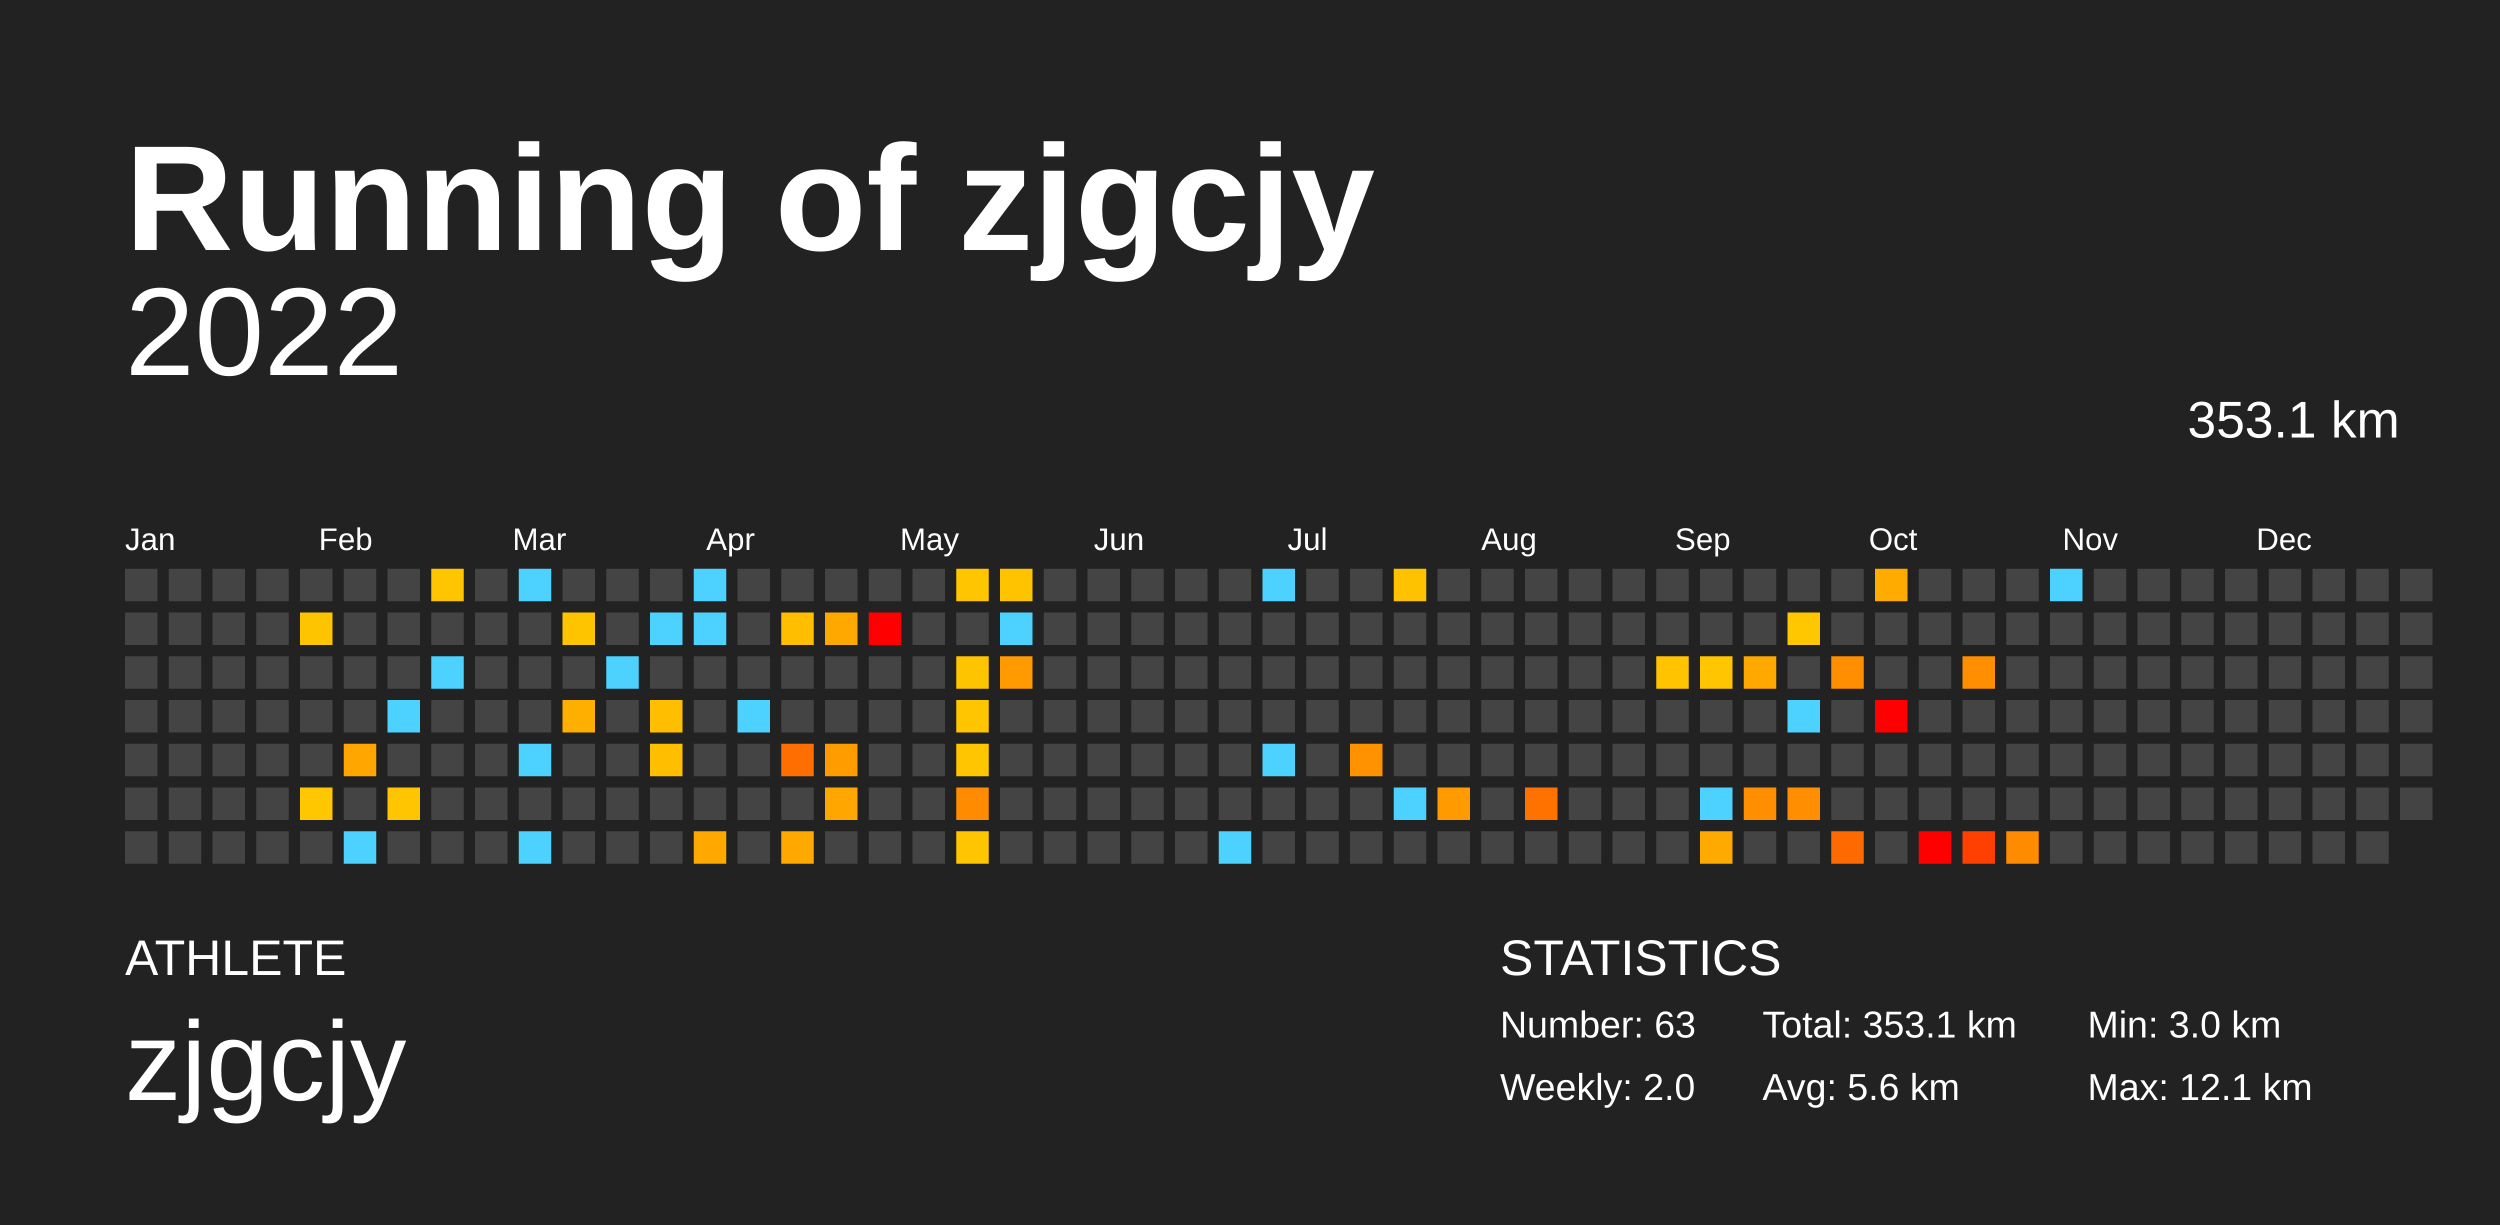
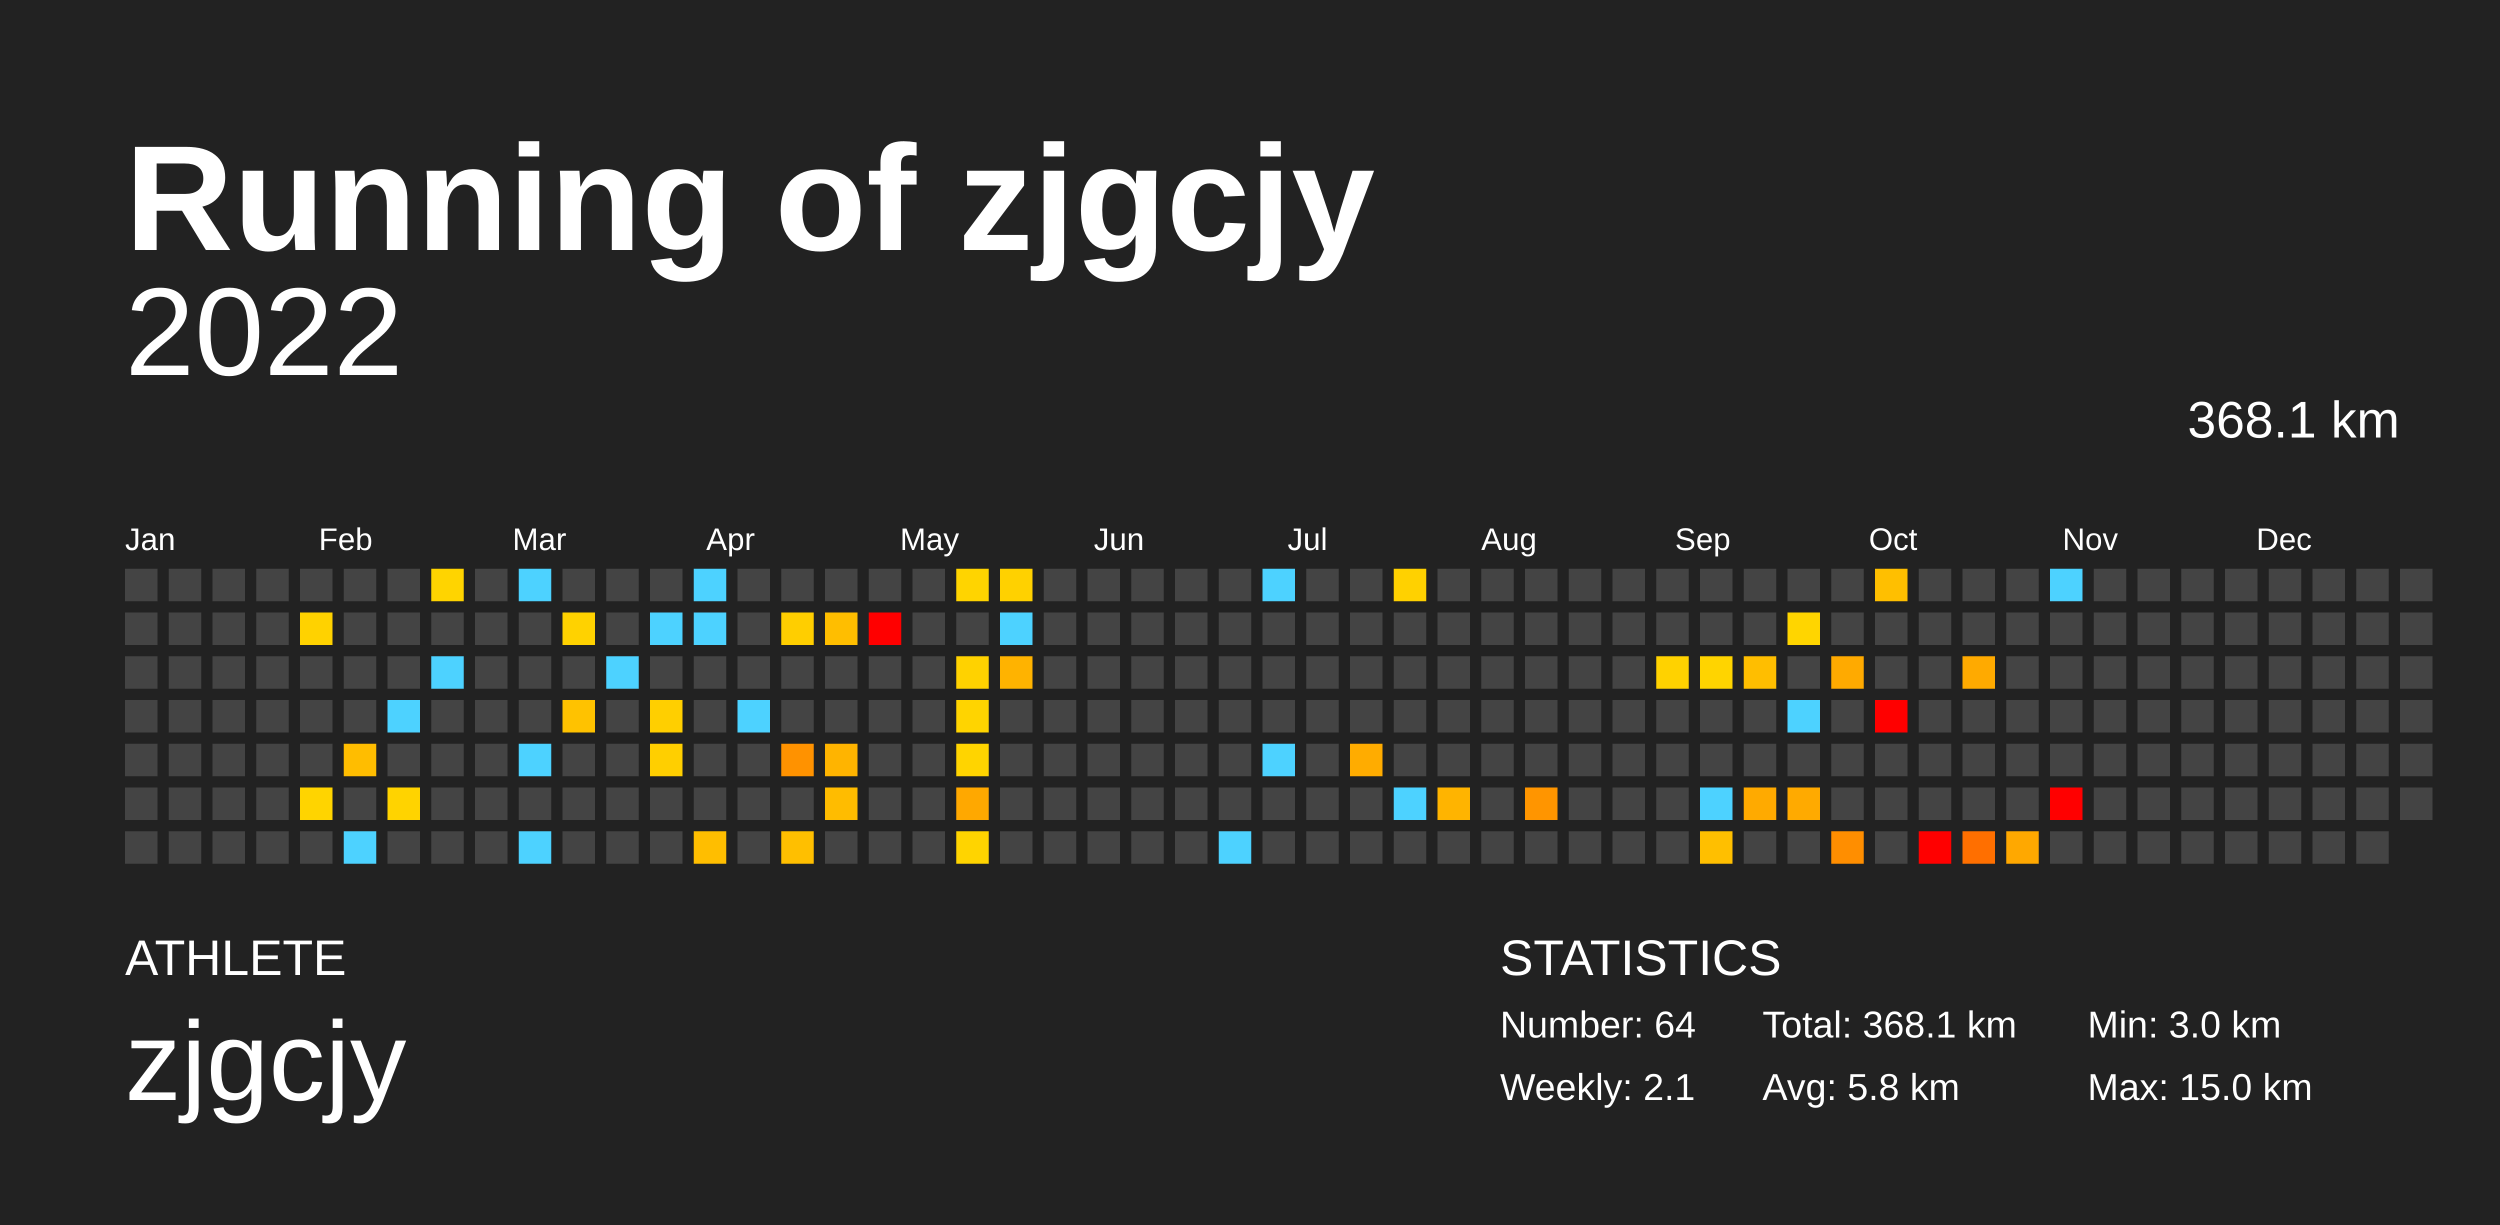
<svg xmlns="http://www.w3.org/2000/svg" baseProfile="full" height="98mm" version="1.1" viewBox="0,0,200,98" width="200mm">
  <defs />
  <rect fill="#222222" height="98" width="200" x="0" y="0" />
  <text fill="#FFFFFF" style="font-size:12px; font-family:Arial; font-weight:bold;" x="10" y="20">Running of zjgcjy</text>
  <text fill="#FFFFFF" style="font-size:4px; font-family:Arial" x="10" y="78">ATHLETE</text>
  <text fill="#FFFFFF" style="font-size:9px; font-family:Arial" x="10" y="88">zjgcjy</text>
  <text fill="#FFFFFF" style="font-size:4px; font-family:Arial" x="120" y="78">STATISTICS</text>
-   <text fill="#FFFFFF" style="font-size:3px; font-family:Arial" x="120" y="83">Number: 63</text>
-   <text fill="#FFFFFF" style="font-size:3px; font-family:Arial" x="120" y="88">Weekly: 2.0</text>
-   <text fill="#FFFFFF" style="font-size:3px; font-family:Arial" x="141" y="83">Total: 353.1 km</text>
-   <text fill="#FFFFFF" style="font-size:3px; font-family:Arial" x="141" y="88">Avg: 5.6 km</text>
+   <text fill="#FFFFFF" style="font-size:3px; font-family:Arial" x="120" y="83">Number: 64</text>
+   <text fill="#FFFFFF" style="font-size:3px; font-family:Arial" x="120" y="88">Weekly: 2.1</text>
+   <text fill="#FFFFFF" style="font-size:3px; font-family:Arial" x="141" y="83">Total: 368.1 km</text>
+   <text fill="#FFFFFF" style="font-size:3px; font-family:Arial" x="141" y="88">Avg: 5.8 km</text>
  <text fill="#FFFFFF" style="font-size:3px; font-family:Arial" x="167" y="83">Min: 3.0 km</text>
-   <text fill="#FFFFFF" style="font-size:3px; font-family:Arial" x="167" y="88">Max: 12.1 km</text>
+   <text fill="#FFFFFF" style="font-size:3px; font-family:Arial" x="167" y="88">Max: 15.0 km</text>
  <text alignment-baseline="hanging" fill="#FFFFFF" style="font-size:10.0px; font-family:Arial;" x="10" y="30">2022</text>
-   <text alignment-baseline="hanging" fill="#FFFFFF" style="font-size:4.125px; font-family:Arial;" x="175" y="35">353.1 km</text>
+   <text alignment-baseline="hanging" fill="#FFFFFF" style="font-size:4.125px; font-family:Arial;" x="175" y="35">368.1 km</text>
  <text fill="#FFFFFF" style="font-size:2.5px; font-family:Arial" x="10.0" y="44">Jan</text>
  <text fill="#FFFFFF" style="font-size:2.5px; font-family:Arial" x="25.5" y="44">Feb</text>
  <text fill="#FFFFFF" style="font-size:2.5px; font-family:Arial" x="41.0" y="44">Mar</text>
  <text fill="#FFFFFF" style="font-size:2.5px; font-family:Arial" x="56.5" y="44">Apr</text>
  <text fill="#FFFFFF" style="font-size:2.5px; font-family:Arial" x="72.0" y="44">May</text>
  <text fill="#FFFFFF" style="font-size:2.5px; font-family:Arial" x="87.5" y="44">Jun</text>
  <text fill="#FFFFFF" style="font-size:2.5px; font-family:Arial" x="103.0" y="44">Jul</text>
  <text fill="#FFFFFF" style="font-size:2.5px; font-family:Arial" x="118.5" y="44">Aug</text>
  <text fill="#FFFFFF" style="font-size:2.5px; font-family:Arial" x="134.0" y="44">Sep</text>
  <text fill="#FFFFFF" style="font-size:2.5px; font-family:Arial" x="149.5" y="44">Oct</text>
  <text fill="#FFFFFF" style="font-size:2.5px; font-family:Arial" x="165.0" y="44">Nov</text>
  <text fill="#FFFFFF" style="font-size:2.5px; font-family:Arial" x="180.5" y="44">Dec</text>
  <rect fill="#444444" height="2.6" width="2.6" x="10.0" y="45.5" />
  <rect fill="#444444" height="2.6" width="2.6" x="10.0" y="49.0" />
  <rect fill="#444444" height="2.6" width="2.6" x="10.0" y="52.5" />
  <rect fill="#444444" height="2.6" width="2.6" x="10.0" y="56.0" />
  <rect fill="#444444" height="2.6" width="2.6" x="10.0" y="59.5" />
  <rect fill="#444444" height="2.6" width="2.6" x="10.0" y="63.0" />
  <rect fill="#444444" height="2.6" width="2.6" x="10.0" y="66.5" />
  <rect fill="#444444" height="2.6" width="2.6" x="13.5" y="45.5" />
  <rect fill="#444444" height="2.6" width="2.6" x="13.5" y="49.0" />
  <rect fill="#444444" height="2.6" width="2.6" x="13.5" y="52.5" />
  <rect fill="#444444" height="2.6" width="2.6" x="13.5" y="56.0" />
  <rect fill="#444444" height="2.6" width="2.6" x="13.5" y="59.5" />
  <rect fill="#444444" height="2.6" width="2.6" x="13.5" y="63.0" />
  <rect fill="#444444" height="2.6" width="2.6" x="13.5" y="66.5" />
  <rect fill="#444444" height="2.6" width="2.6" x="17.0" y="45.5" />
  <rect fill="#444444" height="2.6" width="2.6" x="17.0" y="49.0" />
  <rect fill="#444444" height="2.6" width="2.6" x="17.0" y="52.5" />
  <rect fill="#444444" height="2.6" width="2.6" x="17.0" y="56.0" />
  <rect fill="#444444" height="2.6" width="2.6" x="17.0" y="59.5" />
  <rect fill="#444444" height="2.6" width="2.6" x="17.0" y="63.0" />
  <rect fill="#444444" height="2.6" width="2.6" x="17.0" y="66.5" />
  <rect fill="#444444" height="2.6" width="2.6" x="20.5" y="45.5" />
  <rect fill="#444444" height="2.6" width="2.6" x="20.5" y="49.0" />
  <rect fill="#444444" height="2.6" width="2.6" x="20.5" y="52.5" />
  <rect fill="#444444" height="2.6" width="2.6" x="20.5" y="56.0" />
  <rect fill="#444444" height="2.6" width="2.6" x="20.5" y="59.5" />
  <rect fill="#444444" height="2.6" width="2.6" x="20.5" y="63.0" />
  <rect fill="#444444" height="2.6" width="2.6" x="20.5" y="66.5" />
  <rect fill="#444444" height="2.6" width="2.6" x="24.0" y="45.5" />
-   <rect fill="#ffc400" height="2.6" width="2.6" x="24.0" y="49.0" />
+   <rect fill="#ffd200" height="2.6" width="2.6" x="24.0" y="49.0" />
  <rect fill="#444444" height="2.6" width="2.6" x="24.0" y="52.5" />
  <rect fill="#444444" height="2.6" width="2.6" x="24.0" y="56.0" />
  <rect fill="#444444" height="2.6" width="2.6" x="24.0" y="59.5" />
-   <rect fill="#ffc700" height="2.6" width="2.6" x="24.0" y="63.0" />
+   <rect fill="#ffd400" height="2.6" width="2.6" x="24.0" y="63.0" />
  <rect fill="#444444" height="2.6" width="2.6" x="24.0" y="66.5" />
  <rect fill="#444444" height="2.6" width="2.6" x="27.5" y="45.5" />
  <rect fill="#444444" height="2.6" width="2.6" x="27.5" y="49.0" />
  <rect fill="#444444" height="2.6" width="2.6" x="27.5" y="52.5" />
  <rect fill="#444444" height="2.6" width="2.6" x="27.5" y="56.0" />
-   <rect fill="#ffa700" height="2.6" width="2.6" x="27.5" y="59.5" />
+   <rect fill="#ffbd00" height="2.6" width="2.6" x="27.5" y="59.5" />
  <rect fill="#444444" height="2.6" width="2.6" x="27.5" y="63.0" />
  <rect fill="#4dd2ff" height="2.6" width="2.6" x="27.5" y="66.5" />
  <rect fill="#444444" height="2.6" width="2.6" x="31.0" y="45.5" />
  <rect fill="#444444" height="2.6" width="2.6" x="31.0" y="49.0" />
  <rect fill="#444444" height="2.6" width="2.6" x="31.0" y="52.5" />
  <rect fill="#4dd2ff" height="2.6" width="2.6" x="31.0" y="56.0" />
  <rect fill="#444444" height="2.6" width="2.6" x="31.0" y="59.5" />
-   <rect fill="#ffc500" height="2.6" width="2.6" x="31.0" y="63.0" />
+   <rect fill="#ffd300" height="2.6" width="2.6" x="31.0" y="63.0" />
  <rect fill="#444444" height="2.6" width="2.6" x="31.0" y="66.5" />
-   <rect fill="#ffc600" height="2.6" width="2.6" x="34.5" y="45.5" />
+   <rect fill="#ffd400" height="2.6" width="2.6" x="34.5" y="45.5" />
  <rect fill="#444444" height="2.6" width="2.6" x="34.5" y="49.0" />
  <rect fill="#4dd2ff" height="2.6" width="2.6" x="34.5" y="52.5" />
  <rect fill="#444444" height="2.6" width="2.6" x="34.5" y="56.0" />
  <rect fill="#444444" height="2.6" width="2.6" x="34.5" y="59.5" />
  <rect fill="#444444" height="2.6" width="2.6" x="34.5" y="63.0" />
  <rect fill="#444444" height="2.6" width="2.6" x="34.5" y="66.5" />
  <rect fill="#444444" height="2.6" width="2.6" x="38.0" y="45.5" />
  <rect fill="#444444" height="2.6" width="2.6" x="38.0" y="49.0" />
  <rect fill="#444444" height="2.6" width="2.6" x="38.0" y="52.5" />
  <rect fill="#444444" height="2.6" width="2.6" x="38.0" y="56.0" />
  <rect fill="#444444" height="2.6" width="2.6" x="38.0" y="59.5" />
  <rect fill="#444444" height="2.6" width="2.6" x="38.0" y="63.0" />
  <rect fill="#444444" height="2.6" width="2.6" x="38.0" y="66.5" />
  <rect fill="#4dd2ff" height="2.6" width="2.6" x="41.5" y="45.5" />
  <rect fill="#444444" height="2.6" width="2.6" x="41.5" y="49.0" />
  <rect fill="#444444" height="2.6" width="2.6" x="41.5" y="52.5" />
  <rect fill="#444444" height="2.6" width="2.6" x="41.5" y="56.0" />
  <rect fill="#4dd2ff" height="2.6" width="2.6" x="41.5" y="59.5" />
  <rect fill="#444444" height="2.6" width="2.6" x="41.5" y="63.0" />
  <rect fill="#4dd2ff" height="2.6" width="2.6" x="41.5" y="66.5" />
  <rect fill="#444444" height="2.6" width="2.6" x="45.0" y="45.5" />
-   <rect fill="#ffc400" height="2.6" width="2.6" x="45.0" y="49.0" />
+   <rect fill="#ffd200" height="2.6" width="2.6" x="45.0" y="49.0" />
  <rect fill="#444444" height="2.6" width="2.6" x="45.0" y="52.5" />
-   <rect fill="#ffaf00" height="2.6" width="2.6" x="45.0" y="56.0" />
+   <rect fill="#ffc200" height="2.6" width="2.6" x="45.0" y="56.0" />
  <rect fill="#444444" height="2.6" width="2.6" x="45.0" y="59.5" />
  <rect fill="#444444" height="2.6" width="2.6" x="45.0" y="63.0" />
  <rect fill="#444444" height="2.6" width="2.6" x="45.0" y="66.5" />
  <rect fill="#444444" height="2.6" width="2.6" x="48.5" y="45.5" />
  <rect fill="#444444" height="2.6" width="2.6" x="48.5" y="49.0" />
  <rect fill="#4dd2ff" height="2.6" width="2.6" x="48.5" y="52.5" />
  <rect fill="#444444" height="2.6" width="2.6" x="48.5" y="56.0" />
  <rect fill="#444444" height="2.6" width="2.6" x="48.5" y="59.5" />
  <rect fill="#444444" height="2.6" width="2.6" x="48.5" y="63.0" />
  <rect fill="#444444" height="2.6" width="2.6" x="48.5" y="66.5" />
  <rect fill="#444444" height="2.6" width="2.6" x="52.0" y="45.5" />
  <rect fill="#4dd2ff" height="2.6" width="2.6" x="52.0" y="49.0" />
  <rect fill="#444444" height="2.6" width="2.6" x="52.0" y="52.5" />
-   <rect fill="#ffbf00" height="2.6" width="2.6" x="52.0" y="56.0" />
-   <rect fill="#ffbf00" height="2.6" width="2.6" x="52.0" y="59.5" />
+   <rect fill="#ffcf00" height="2.6" width="2.6" x="52.0" y="56.0" />
+   <rect fill="#ffcf00" height="2.6" width="2.6" x="52.0" y="59.5" />
  <rect fill="#444444" height="2.6" width="2.6" x="52.0" y="63.0" />
  <rect fill="#444444" height="2.6" width="2.6" x="52.0" y="66.5" />
  <rect fill="#4dd2ff" height="2.6" width="2.6" x="55.5" y="45.5" />
  <rect fill="#4dd2ff" height="2.6" width="2.6" x="55.5" y="49.0" />
  <rect fill="#444444" height="2.6" width="2.6" x="55.5" y="52.5" />
  <rect fill="#444444" height="2.6" width="2.6" x="55.5" y="56.0" />
  <rect fill="#444444" height="2.6" width="2.6" x="55.5" y="59.5" />
  <rect fill="#444444" height="2.6" width="2.6" x="55.5" y="63.0" />
-   <rect fill="#ffa900" height="2.6" width="2.6" x="55.5" y="66.5" />
+   <rect fill="#ffbe00" height="2.6" width="2.6" x="55.5" y="66.5" />
  <rect fill="#444444" height="2.6" width="2.6" x="59.0" y="45.5" />
  <rect fill="#444444" height="2.6" width="2.6" x="59.0" y="49.0" />
  <rect fill="#444444" height="2.6" width="2.6" x="59.0" y="52.5" />
  <rect fill="#4dd2ff" height="2.6" width="2.6" x="59.0" y="56.0" />
  <rect fill="#444444" height="2.6" width="2.6" x="59.0" y="59.5" />
  <rect fill="#444444" height="2.6" width="2.6" x="59.0" y="63.0" />
  <rect fill="#444444" height="2.6" width="2.6" x="59.0" y="66.5" />
  <rect fill="#444444" height="2.6" width="2.6" x="62.5" y="45.5" />
-   <rect fill="#ffbe00" height="2.6" width="2.6" x="62.5" y="49.0" />
+   <rect fill="#ffce00" height="2.6" width="2.6" x="62.5" y="49.0" />
  <rect fill="#444444" height="2.6" width="2.6" x="62.5" y="52.5" />
  <rect fill="#444444" height="2.6" width="2.6" x="62.5" y="56.0" />
-   <rect fill="#ff6e00" height="2.6" width="2.6" x="62.5" y="59.5" />
+   <rect fill="#ff9200" height="2.6" width="2.6" x="62.5" y="59.5" />
  <rect fill="#444444" height="2.6" width="2.6" x="62.5" y="63.0" />
-   <rect fill="#ffa900" height="2.6" width="2.6" x="62.5" y="66.5" />
+   <rect fill="#ffbf00" height="2.6" width="2.6" x="62.5" y="66.5" />
  <rect fill="#444444" height="2.6" width="2.6" x="66.0" y="45.5" />
-   <rect fill="#ffa900" height="2.6" width="2.6" x="66.0" y="49.0" />
+   <rect fill="#ffbe00" height="2.6" width="2.6" x="66.0" y="49.0" />
  <rect fill="#444444" height="2.6" width="2.6" x="66.0" y="52.5" />
  <rect fill="#444444" height="2.6" width="2.6" x="66.0" y="56.0" />
-   <rect fill="#ff9c00" height="2.6" width="2.6" x="66.0" y="59.5" />
-   <rect fill="#ffa700" height="2.6" width="2.6" x="66.0" y="63.0" />
+   <rect fill="#ffb400" height="2.6" width="2.6" x="66.0" y="59.5" />
+   <rect fill="#ffbc00" height="2.6" width="2.6" x="66.0" y="63.0" />
  <rect fill="#444444" height="2.6" width="2.6" x="66.0" y="66.5" />
  <rect fill="#444444" height="2.6" width="2.6" x="69.5" y="45.5" />
  <rect fill="red" height="2.6" width="2.6" x="69.5" y="49.0" />
  <rect fill="#444444" height="2.6" width="2.6" x="69.5" y="52.5" />
  <rect fill="#444444" height="2.6" width="2.6" x="69.5" y="56.0" />
  <rect fill="#444444" height="2.6" width="2.6" x="69.5" y="59.5" />
  <rect fill="#444444" height="2.6" width="2.6" x="69.5" y="63.0" />
  <rect fill="#444444" height="2.6" width="2.6" x="69.5" y="66.5" />
  <rect fill="#444444" height="2.6" width="2.6" x="73.0" y="45.5" />
  <rect fill="#444444" height="2.6" width="2.6" x="73.0" y="49.0" />
  <rect fill="#444444" height="2.6" width="2.6" x="73.0" y="52.5" />
  <rect fill="#444444" height="2.6" width="2.6" x="73.0" y="56.0" />
  <rect fill="#444444" height="2.6" width="2.6" x="73.0" y="59.5" />
  <rect fill="#444444" height="2.6" width="2.6" x="73.0" y="63.0" />
  <rect fill="#444444" height="2.6" width="2.6" x="73.0" y="66.5" />
-   <rect fill="#ffc600" height="2.6" width="2.6" x="76.5" y="45.5" />
+   <rect fill="#ffd400" height="2.6" width="2.6" x="76.5" y="45.5" />
  <rect fill="#444444" height="2.6" width="2.6" x="76.5" y="49.0" />
-   <rect fill="#ffc400" height="2.6" width="2.6" x="76.5" y="52.5" />
-   <rect fill="#ffc600" height="2.6" width="2.6" x="76.5" y="56.0" />
-   <rect fill="#ffc600" height="2.6" width="2.6" x="76.5" y="59.5" />
-   <rect fill="#ff8c00" height="2.6" width="2.6" x="76.5" y="63.0" />
-   <rect fill="#ffc500" height="2.6" width="2.6" x="76.5" y="66.5" />
-   <rect fill="#ffc300" height="2.6" width="2.6" x="80.0" y="45.5" />
+   <rect fill="#ffd200" height="2.6" width="2.6" x="76.5" y="52.5" />
+   <rect fill="#ffd400" height="2.6" width="2.6" x="76.5" y="56.0" />
+   <rect fill="#ffd400" height="2.6" width="2.6" x="76.5" y="59.5" />
+   <rect fill="#ffa800" height="2.6" width="2.6" x="76.5" y="63.0" />
+   <rect fill="#ffd400" height="2.6" width="2.6" x="76.5" y="66.5" />
+   <rect fill="#ffd100" height="2.6" width="2.6" x="80.0" y="45.5" />
  <rect fill="#4dd2ff" height="2.6" width="2.6" x="80.0" y="49.0" />
-   <rect fill="#ff9a00" height="2.6" width="2.6" x="80.0" y="52.5" />
+   <rect fill="#ffb300" height="2.6" width="2.6" x="80.0" y="52.5" />
  <rect fill="#444444" height="2.6" width="2.6" x="80.0" y="56.0" />
  <rect fill="#444444" height="2.6" width="2.6" x="80.0" y="59.5" />
  <rect fill="#444444" height="2.6" width="2.6" x="80.0" y="63.0" />
  <rect fill="#444444" height="2.6" width="2.6" x="80.0" y="66.5" />
  <rect fill="#444444" height="2.6" width="2.6" x="83.5" y="45.5" />
  <rect fill="#444444" height="2.6" width="2.6" x="83.5" y="49.0" />
  <rect fill="#444444" height="2.6" width="2.6" x="83.5" y="52.5" />
  <rect fill="#444444" height="2.6" width="2.6" x="83.5" y="56.0" />
  <rect fill="#444444" height="2.6" width="2.6" x="83.5" y="59.5" />
  <rect fill="#444444" height="2.6" width="2.6" x="83.5" y="63.0" />
  <rect fill="#444444" height="2.6" width="2.6" x="83.5" y="66.5" />
  <rect fill="#444444" height="2.6" width="2.6" x="87.0" y="45.5" />
  <rect fill="#444444" height="2.6" width="2.6" x="87.0" y="49.0" />
  <rect fill="#444444" height="2.6" width="2.6" x="87.0" y="52.5" />
  <rect fill="#444444" height="2.6" width="2.6" x="87.0" y="56.0" />
  <rect fill="#444444" height="2.6" width="2.6" x="87.0" y="59.5" />
  <rect fill="#444444" height="2.6" width="2.6" x="87.0" y="63.0" />
  <rect fill="#444444" height="2.6" width="2.6" x="87.0" y="66.5" />
  <rect fill="#444444" height="2.6" width="2.6" x="90.5" y="45.5" />
  <rect fill="#444444" height="2.6" width="2.6" x="90.5" y="49.0" />
  <rect fill="#444444" height="2.6" width="2.6" x="90.5" y="52.5" />
  <rect fill="#444444" height="2.6" width="2.6" x="90.5" y="56.0" />
  <rect fill="#444444" height="2.6" width="2.6" x="90.5" y="59.5" />
  <rect fill="#444444" height="2.6" width="2.6" x="90.5" y="63.0" />
  <rect fill="#444444" height="2.6" width="2.6" x="90.5" y="66.5" />
  <rect fill="#444444" height="2.6" width="2.6" x="94.0" y="45.5" />
  <rect fill="#444444" height="2.6" width="2.6" x="94.0" y="49.0" />
  <rect fill="#444444" height="2.6" width="2.6" x="94.0" y="52.5" />
  <rect fill="#444444" height="2.6" width="2.6" x="94.0" y="56.0" />
  <rect fill="#444444" height="2.6" width="2.6" x="94.0" y="59.5" />
  <rect fill="#444444" height="2.6" width="2.6" x="94.0" y="63.0" />
  <rect fill="#444444" height="2.6" width="2.6" x="94.0" y="66.5" />
  <rect fill="#444444" height="2.6" width="2.6" x="97.5" y="45.5" />
  <rect fill="#444444" height="2.6" width="2.6" x="97.5" y="49.0" />
  <rect fill="#444444" height="2.6" width="2.6" x="97.5" y="52.5" />
  <rect fill="#444444" height="2.6" width="2.6" x="97.5" y="56.0" />
  <rect fill="#444444" height="2.6" width="2.6" x="97.5" y="59.5" />
  <rect fill="#444444" height="2.6" width="2.6" x="97.5" y="63.0" />
  <rect fill="#4dd2ff" height="2.6" width="2.6" x="97.5" y="66.5" />
  <rect fill="#4dd2ff" height="2.6" width="2.6" x="101.0" y="45.5" />
  <rect fill="#444444" height="2.6" width="2.6" x="101.0" y="49.0" />
  <rect fill="#444444" height="2.6" width="2.6" x="101.0" y="52.5" />
  <rect fill="#444444" height="2.6" width="2.6" x="101.0" y="56.0" />
  <rect fill="#4dd2ff" height="2.6" width="2.6" x="101.0" y="59.5" />
  <rect fill="#444444" height="2.6" width="2.6" x="101.0" y="63.0" />
  <rect fill="#444444" height="2.6" width="2.6" x="101.0" y="66.5" />
  <rect fill="#444444" height="2.6" width="2.6" x="104.5" y="45.5" />
  <rect fill="#444444" height="2.6" width="2.6" x="104.5" y="49.0" />
  <rect fill="#444444" height="2.6" width="2.6" x="104.5" y="52.5" />
  <rect fill="#444444" height="2.6" width="2.6" x="104.5" y="56.0" />
  <rect fill="#444444" height="2.6" width="2.6" x="104.5" y="59.5" />
  <rect fill="#444444" height="2.6" width="2.6" x="104.5" y="63.0" />
  <rect fill="#444444" height="2.6" width="2.6" x="104.5" y="66.5" />
  <rect fill="#444444" height="2.6" width="2.6" x="108.0" y="45.5" />
  <rect fill="#444444" height="2.6" width="2.6" x="108.0" y="49.0" />
  <rect fill="#444444" height="2.6" width="2.6" x="108.0" y="52.5" />
  <rect fill="#444444" height="2.6" width="2.6" x="108.0" y="56.0" />
-   <rect fill="#ff9200" height="2.6" width="2.6" x="108.0" y="59.5" />
+   <rect fill="#ffac00" height="2.6" width="2.6" x="108.0" y="59.5" />
  <rect fill="#444444" height="2.6" width="2.6" x="108.0" y="63.0" />
  <rect fill="#444444" height="2.6" width="2.6" x="108.0" y="66.5" />
-   <rect fill="#ffc200" height="2.6" width="2.6" x="111.5" y="45.5" />
+   <rect fill="#ffd100" height="2.6" width="2.6" x="111.5" y="45.5" />
  <rect fill="#444444" height="2.6" width="2.6" x="111.5" y="49.0" />
  <rect fill="#444444" height="2.6" width="2.6" x="111.5" y="52.5" />
  <rect fill="#444444" height="2.6" width="2.6" x="111.5" y="56.0" />
  <rect fill="#444444" height="2.6" width="2.6" x="111.5" y="59.5" />
  <rect fill="#4dd2ff" height="2.6" width="2.6" x="111.5" y="63.0" />
  <rect fill="#444444" height="2.6" width="2.6" x="111.5" y="66.5" />
  <rect fill="#444444" height="2.6" width="2.6" x="115.0" y="45.5" />
  <rect fill="#444444" height="2.6" width="2.6" x="115.0" y="49.0" />
  <rect fill="#444444" height="2.6" width="2.6" x="115.0" y="52.5" />
  <rect fill="#444444" height="2.6" width="2.6" x="115.0" y="56.0" />
  <rect fill="#444444" height="2.6" width="2.6" x="115.0" y="59.5" />
-   <rect fill="#ff9b00" height="2.6" width="2.6" x="115.0" y="63.0" />
+   <rect fill="#ffb400" height="2.6" width="2.6" x="115.0" y="63.0" />
  <rect fill="#444444" height="2.6" width="2.6" x="115.0" y="66.5" />
  <rect fill="#444444" height="2.6" width="2.6" x="118.5" y="45.5" />
  <rect fill="#444444" height="2.6" width="2.6" x="118.5" y="49.0" />
  <rect fill="#444444" height="2.6" width="2.6" x="118.5" y="52.5" />
  <rect fill="#444444" height="2.6" width="2.6" x="118.5" y="56.0" />
  <rect fill="#444444" height="2.6" width="2.6" x="118.5" y="59.5" />
  <rect fill="#444444" height="2.6" width="2.6" x="118.5" y="63.0" />
  <rect fill="#444444" height="2.6" width="2.6" x="118.5" y="66.5" />
  <rect fill="#444444" height="2.6" width="2.6" x="122.0" y="45.5" />
  <rect fill="#444444" height="2.6" width="2.6" x="122.0" y="49.0" />
  <rect fill="#444444" height="2.6" width="2.6" x="122.0" y="52.5" />
  <rect fill="#444444" height="2.6" width="2.6" x="122.0" y="56.0" />
  <rect fill="#444444" height="2.6" width="2.6" x="122.0" y="59.5" />
-   <rect fill="#ff7200" height="2.6" width="2.6" x="122.0" y="63.0" />
+   <rect fill="#ff9500" height="2.6" width="2.6" x="122.0" y="63.0" />
  <rect fill="#444444" height="2.6" width="2.6" x="122.0" y="66.5" />
  <rect fill="#444444" height="2.6" width="2.6" x="125.5" y="45.5" />
  <rect fill="#444444" height="2.6" width="2.6" x="125.5" y="49.0" />
  <rect fill="#444444" height="2.6" width="2.6" x="125.5" y="52.5" />
  <rect fill="#444444" height="2.6" width="2.6" x="125.5" y="56.0" />
  <rect fill="#444444" height="2.6" width="2.6" x="125.5" y="59.5" />
  <rect fill="#444444" height="2.6" width="2.6" x="125.5" y="63.0" />
  <rect fill="#444444" height="2.6" width="2.6" x="125.5" y="66.5" />
  <rect fill="#444444" height="2.6" width="2.6" x="129.0" y="45.5" />
  <rect fill="#444444" height="2.6" width="2.6" x="129.0" y="49.0" />
  <rect fill="#444444" height="2.6" width="2.6" x="129.0" y="52.5" />
  <rect fill="#444444" height="2.6" width="2.6" x="129.0" y="56.0" />
  <rect fill="#444444" height="2.6" width="2.6" x="129.0" y="59.5" />
  <rect fill="#444444" height="2.6" width="2.6" x="129.0" y="63.0" />
  <rect fill="#444444" height="2.6" width="2.6" x="129.0" y="66.5" />
  <rect fill="#444444" height="2.6" width="2.6" x="132.5" y="45.5" />
  <rect fill="#444444" height="2.6" width="2.6" x="132.5" y="49.0" />
-   <rect fill="#ffc300" height="2.6" width="2.6" x="132.5" y="52.5" />
+   <rect fill="#ffd200" height="2.6" width="2.6" x="132.5" y="52.5" />
  <rect fill="#444444" height="2.6" width="2.6" x="132.5" y="56.0" />
  <rect fill="#444444" height="2.6" width="2.6" x="132.5" y="59.5" />
  <rect fill="#444444" height="2.6" width="2.6" x="132.5" y="63.0" />
  <rect fill="#444444" height="2.6" width="2.6" x="132.5" y="66.5" />
  <rect fill="#444444" height="2.6" width="2.6" x="136.0" y="45.5" />
  <rect fill="#444444" height="2.6" width="2.6" x="136.0" y="49.0" />
-   <rect fill="#ffc600" height="2.6" width="2.6" x="136.0" y="52.5" />
+   <rect fill="#ffd400" height="2.6" width="2.6" x="136.0" y="52.5" />
  <rect fill="#444444" height="2.6" width="2.6" x="136.0" y="56.0" />
  <rect fill="#444444" height="2.6" width="2.6" x="136.0" y="59.5" />
  <rect fill="#4dd2ff" height="2.6" width="2.6" x="136.0" y="63.0" />
-   <rect fill="#ffaa00" height="2.6" width="2.6" x="136.0" y="66.5" />
+   <rect fill="#ffbf00" height="2.6" width="2.6" x="136.0" y="66.5" />
  <rect fill="#444444" height="2.6" width="2.6" x="139.5" y="45.5" />
  <rect fill="#444444" height="2.6" width="2.6" x="139.5" y="49.0" />
-   <rect fill="#ffa900" height="2.6" width="2.6" x="139.5" y="52.5" />
+   <rect fill="#ffbe00" height="2.6" width="2.6" x="139.5" y="52.5" />
  <rect fill="#444444" height="2.6" width="2.6" x="139.5" y="56.0" />
  <rect fill="#444444" height="2.6" width="2.6" x="139.5" y="59.5" />
-   <rect fill="#ff8f00" height="2.6" width="2.6" x="139.5" y="63.0" />
+   <rect fill="#ffaa00" height="2.6" width="2.6" x="139.5" y="63.0" />
  <rect fill="#444444" height="2.6" width="2.6" x="139.5" y="66.5" />
  <rect fill="#444444" height="2.6" width="2.6" x="143.0" y="45.5" />
-   <rect fill="#ffc700" height="2.6" width="2.6" x="143.0" y="49.0" />
+   <rect fill="#ffd500" height="2.6" width="2.6" x="143.0" y="49.0" />
  <rect fill="#444444" height="2.6" width="2.6" x="143.0" y="52.5" />
  <rect fill="#4dd2ff" height="2.6" width="2.6" x="143.0" y="56.0" />
  <rect fill="#444444" height="2.6" width="2.6" x="143.0" y="59.5" />
-   <rect fill="#ff8e00" height="2.6" width="2.6" x="143.0" y="63.0" />
+   <rect fill="#ffaa00" height="2.6" width="2.6" x="143.0" y="63.0" />
  <rect fill="#444444" height="2.6" width="2.6" x="143.0" y="66.5" />
  <rect fill="#444444" height="2.6" width="2.6" x="146.5" y="45.5" />
  <rect fill="#444444" height="2.6" width="2.6" x="146.5" y="49.0" />
-   <rect fill="#ff8e00" height="2.6" width="2.6" x="146.5" y="52.5" />
+   <rect fill="#ffaa00" height="2.6" width="2.6" x="146.5" y="52.5" />
  <rect fill="#444444" height="2.6" width="2.6" x="146.5" y="56.0" />
  <rect fill="#444444" height="2.6" width="2.6" x="146.5" y="59.5" />
  <rect fill="#444444" height="2.6" width="2.6" x="146.5" y="63.0" />
-   <rect fill="#ff6a00" height="2.6" width="2.6" x="146.5" y="66.5" />
-   <rect fill="#ffab00" height="2.6" width="2.6" x="150.0" y="45.5" />
+   <rect fill="#ff8e00" height="2.6" width="2.6" x="146.5" y="66.5" />
+   <rect fill="#ffbf00" height="2.6" width="2.6" x="150.0" y="45.5" />
  <rect fill="#444444" height="2.6" width="2.6" x="150.0" y="49.0" />
  <rect fill="#444444" height="2.6" width="2.6" x="150.0" y="52.5" />
  <rect fill="red" height="2.6" width="2.6" x="150.0" y="56.0" />
  <rect fill="#444444" height="2.6" width="2.6" x="150.0" y="59.5" />
  <rect fill="#444444" height="2.6" width="2.6" x="150.0" y="63.0" />
  <rect fill="#444444" height="2.6" width="2.6" x="150.0" y="66.5" />
  <rect fill="#444444" height="2.6" width="2.6" x="153.5" y="45.5" />
  <rect fill="#444444" height="2.6" width="2.6" x="153.5" y="49.0" />
  <rect fill="#444444" height="2.6" width="2.6" x="153.5" y="52.5" />
  <rect fill="#444444" height="2.6" width="2.6" x="153.5" y="56.0" />
  <rect fill="#444444" height="2.6" width="2.6" x="153.5" y="59.5" />
  <rect fill="#444444" height="2.6" width="2.6" x="153.5" y="63.0" />
  <rect fill="red" height="2.6" width="2.6" x="153.5" y="66.5" />
  <rect fill="#444444" height="2.6" width="2.6" x="157.0" y="45.5" />
  <rect fill="#444444" height="2.6" width="2.6" x="157.0" y="49.0" />
-   <rect fill="#ff8e00" height="2.6" width="2.6" x="157.0" y="52.5" />
+   <rect fill="#ffaa00" height="2.6" width="2.6" x="157.0" y="52.5" />
  <rect fill="#444444" height="2.6" width="2.6" x="157.0" y="56.0" />
  <rect fill="#444444" height="2.6" width="2.6" x="157.0" y="59.5" />
  <rect fill="#444444" height="2.6" width="2.6" x="157.0" y="63.0" />
-   <rect fill="#ff4000" height="2.6" width="2.6" x="157.0" y="66.5" />
+   <rect fill="#ff6f00" height="2.6" width="2.6" x="157.0" y="66.5" />
  <rect fill="#444444" height="2.6" width="2.6" x="160.5" y="45.5" />
  <rect fill="#444444" height="2.6" width="2.6" x="160.5" y="49.0" />
  <rect fill="#444444" height="2.6" width="2.6" x="160.5" y="52.5" />
  <rect fill="#444444" height="2.6" width="2.6" x="160.5" y="56.0" />
  <rect fill="#444444" height="2.6" width="2.6" x="160.5" y="59.5" />
  <rect fill="#444444" height="2.6" width="2.6" x="160.5" y="63.0" />
-   <rect fill="#ff8b00" height="2.6" width="2.6" x="160.5" y="66.5" />
+   <rect fill="#ffa800" height="2.6" width="2.6" x="160.5" y="66.5" />
  <rect fill="#4dd2ff" height="2.6" width="2.6" x="164.0" y="45.5" />
  <rect fill="#444444" height="2.6" width="2.6" x="164.0" y="49.0" />
  <rect fill="#444444" height="2.6" width="2.6" x="164.0" y="52.5" />
  <rect fill="#444444" height="2.6" width="2.6" x="164.0" y="56.0" />
  <rect fill="#444444" height="2.6" width="2.6" x="164.0" y="59.5" />
-   <rect fill="#444444" height="2.6" width="2.6" x="164.0" y="63.0" />
+   <rect fill="red" height="2.6" width="2.6" x="164.0" y="63.0" />
  <rect fill="#444444" height="2.6" width="2.6" x="164.0" y="66.5" />
  <rect fill="#444444" height="2.6" width="2.6" x="167.5" y="45.5" />
  <rect fill="#444444" height="2.6" width="2.6" x="167.5" y="49.0" />
  <rect fill="#444444" height="2.6" width="2.6" x="167.5" y="52.5" />
  <rect fill="#444444" height="2.6" width="2.6" x="167.5" y="56.0" />
  <rect fill="#444444" height="2.6" width="2.6" x="167.5" y="59.5" />
  <rect fill="#444444" height="2.6" width="2.6" x="167.5" y="63.0" />
  <rect fill="#444444" height="2.6" width="2.6" x="167.5" y="66.5" />
  <rect fill="#444444" height="2.6" width="2.6" x="171.0" y="45.5" />
  <rect fill="#444444" height="2.6" width="2.6" x="171.0" y="49.0" />
  <rect fill="#444444" height="2.6" width="2.6" x="171.0" y="52.5" />
  <rect fill="#444444" height="2.6" width="2.6" x="171.0" y="56.0" />
  <rect fill="#444444" height="2.6" width="2.6" x="171.0" y="59.5" />
  <rect fill="#444444" height="2.6" width="2.6" x="171.0" y="63.0" />
  <rect fill="#444444" height="2.6" width="2.6" x="171.0" y="66.5" />
  <rect fill="#444444" height="2.6" width="2.6" x="174.5" y="45.5" />
  <rect fill="#444444" height="2.6" width="2.6" x="174.5" y="49.0" />
  <rect fill="#444444" height="2.6" width="2.6" x="174.5" y="52.5" />
  <rect fill="#444444" height="2.6" width="2.6" x="174.5" y="56.0" />
  <rect fill="#444444" height="2.6" width="2.6" x="174.5" y="59.5" />
  <rect fill="#444444" height="2.6" width="2.6" x="174.5" y="63.0" />
  <rect fill="#444444" height="2.6" width="2.6" x="174.5" y="66.5" />
  <rect fill="#444444" height="2.6" width="2.6" x="178.0" y="45.5" />
  <rect fill="#444444" height="2.6" width="2.6" x="178.0" y="49.0" />
  <rect fill="#444444" height="2.6" width="2.6" x="178.0" y="52.5" />
  <rect fill="#444444" height="2.6" width="2.6" x="178.0" y="56.0" />
  <rect fill="#444444" height="2.6" width="2.6" x="178.0" y="59.5" />
  <rect fill="#444444" height="2.6" width="2.6" x="178.0" y="63.0" />
  <rect fill="#444444" height="2.6" width="2.6" x="178.0" y="66.5" />
  <rect fill="#444444" height="2.6" width="2.6" x="181.5" y="45.5" />
  <rect fill="#444444" height="2.6" width="2.6" x="181.5" y="49.0" />
  <rect fill="#444444" height="2.6" width="2.6" x="181.5" y="52.5" />
  <rect fill="#444444" height="2.6" width="2.6" x="181.5" y="56.0" />
  <rect fill="#444444" height="2.6" width="2.6" x="181.5" y="59.5" />
  <rect fill="#444444" height="2.6" width="2.6" x="181.5" y="63.0" />
  <rect fill="#444444" height="2.6" width="2.6" x="181.5" y="66.5" />
  <rect fill="#444444" height="2.6" width="2.6" x="185.0" y="45.5" />
  <rect fill="#444444" height="2.6" width="2.6" x="185.0" y="49.0" />
  <rect fill="#444444" height="2.6" width="2.6" x="185.0" y="52.5" />
  <rect fill="#444444" height="2.6" width="2.6" x="185.0" y="56.0" />
  <rect fill="#444444" height="2.6" width="2.6" x="185.0" y="59.5" />
  <rect fill="#444444" height="2.6" width="2.6" x="185.0" y="63.0" />
  <rect fill="#444444" height="2.6" width="2.6" x="185.0" y="66.5" />
  <rect fill="#444444" height="2.6" width="2.6" x="188.5" y="45.5" />
  <rect fill="#444444" height="2.6" width="2.6" x="188.5" y="49.0" />
  <rect fill="#444444" height="2.6" width="2.6" x="188.5" y="52.5" />
  <rect fill="#444444" height="2.6" width="2.6" x="188.5" y="56.0" />
  <rect fill="#444444" height="2.6" width="2.6" x="188.5" y="59.5" />
  <rect fill="#444444" height="2.6" width="2.6" x="188.5" y="63.0" />
  <rect fill="#444444" height="2.6" width="2.6" x="188.5" y="66.5" />
  <rect fill="#444444" height="2.6" width="2.6" x="192.0" y="45.5" />
  <rect fill="#444444" height="2.6" width="2.6" x="192.0" y="49.0" />
  <rect fill="#444444" height="2.6" width="2.6" x="192.0" y="52.5" />
  <rect fill="#444444" height="2.6" width="2.6" x="192.0" y="56.0" />
  <rect fill="#444444" height="2.6" width="2.6" x="192.0" y="59.5" />
  <rect fill="#444444" height="2.6" width="2.6" x="192.0" y="63.0" />
</svg>
